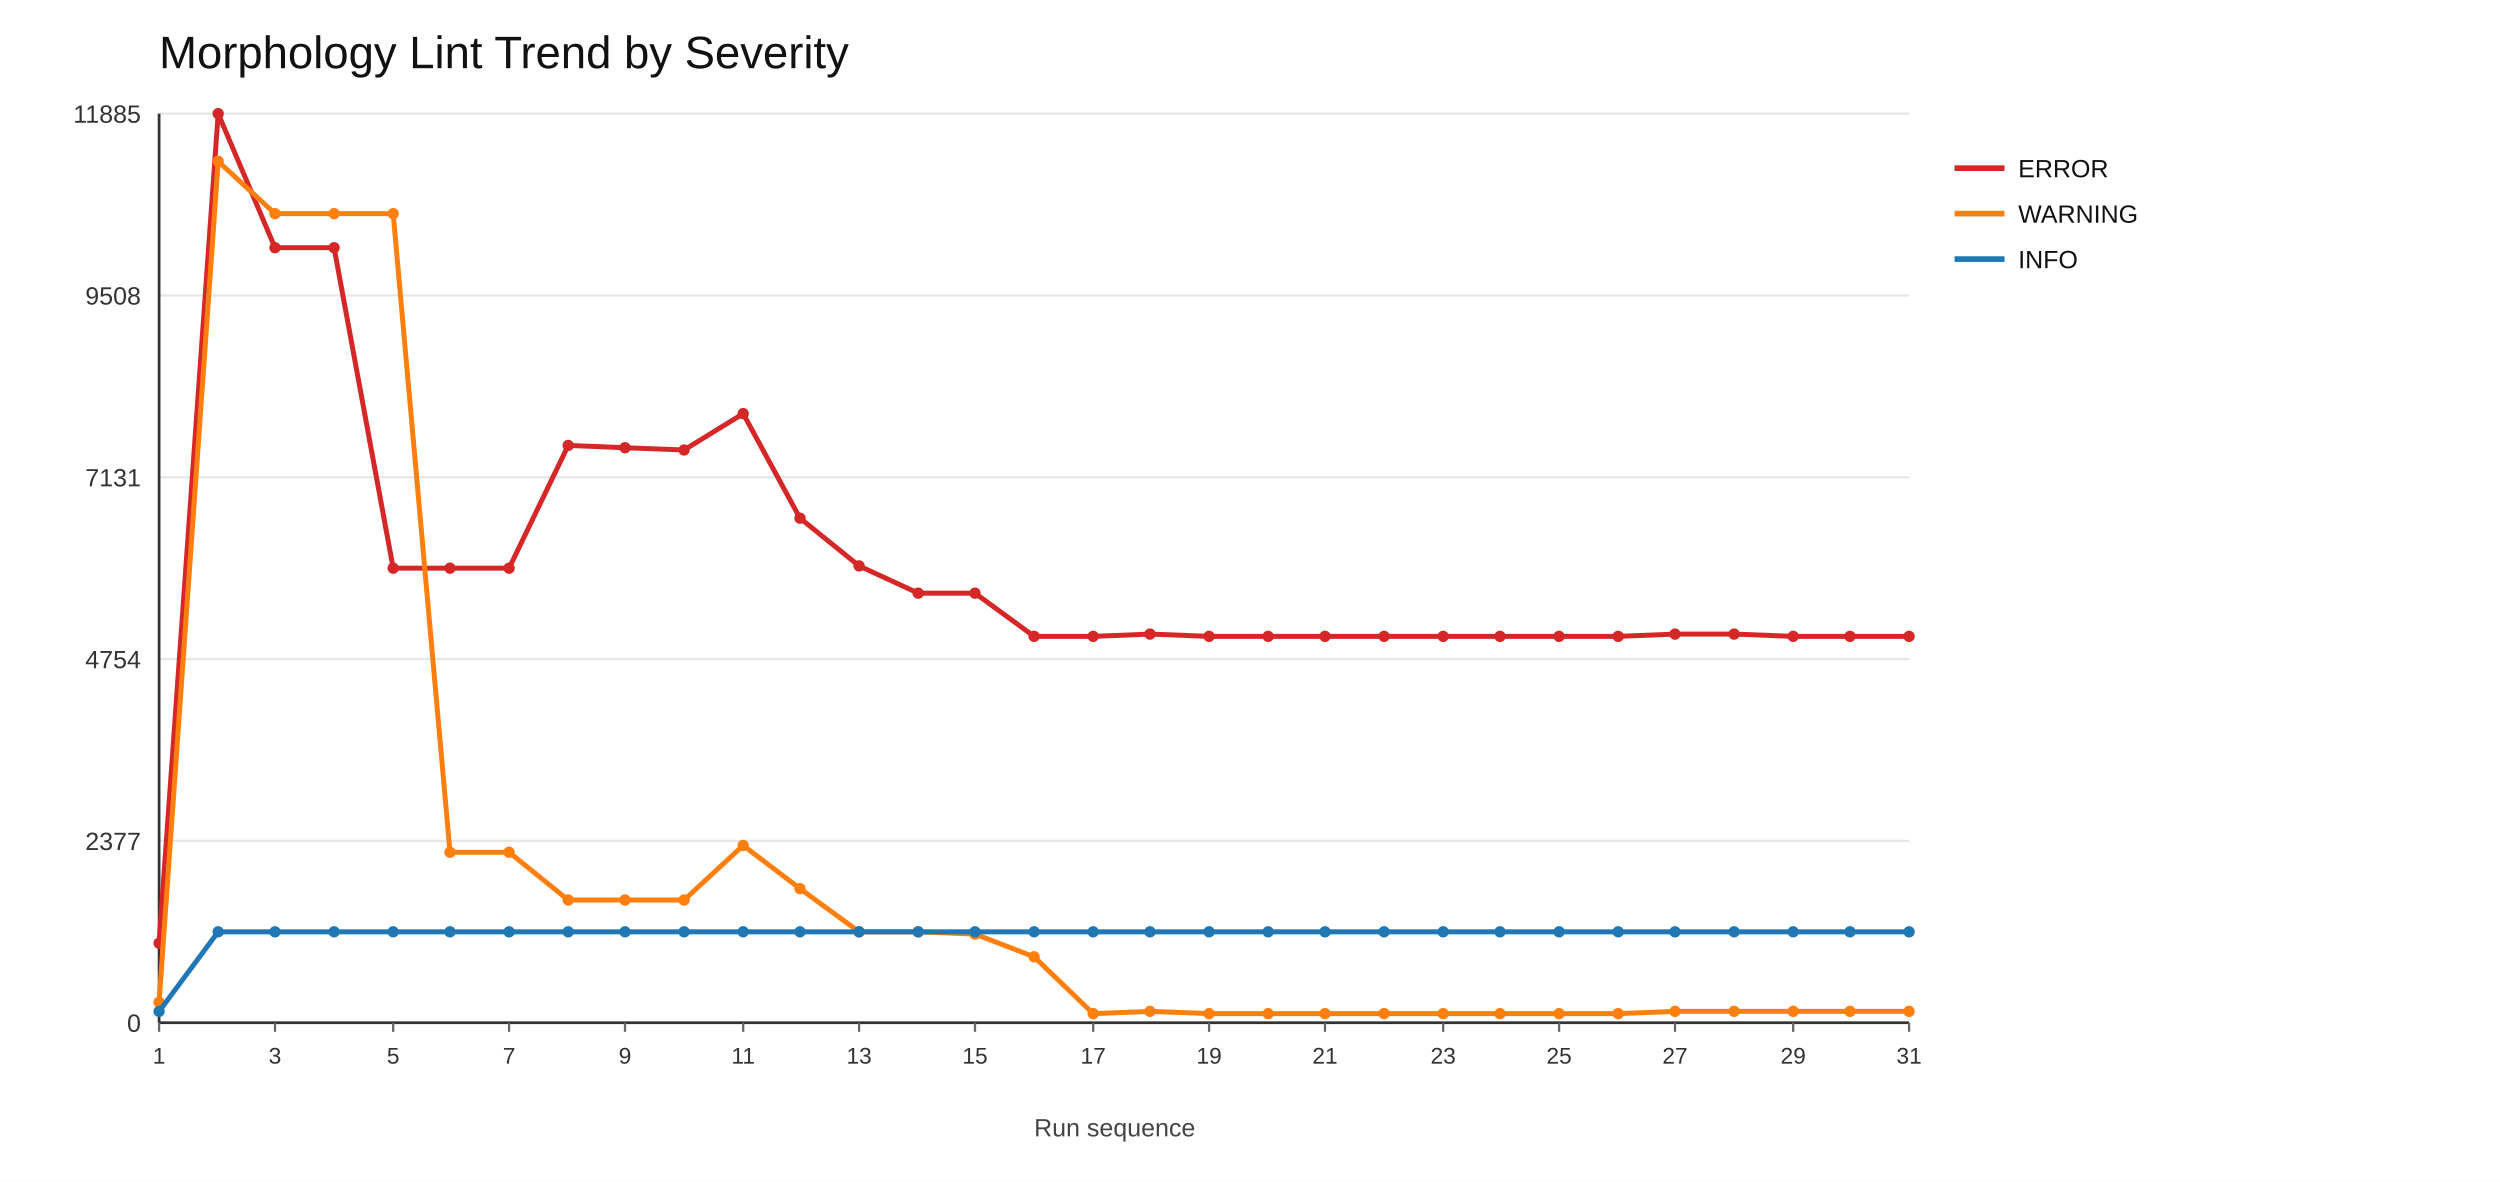
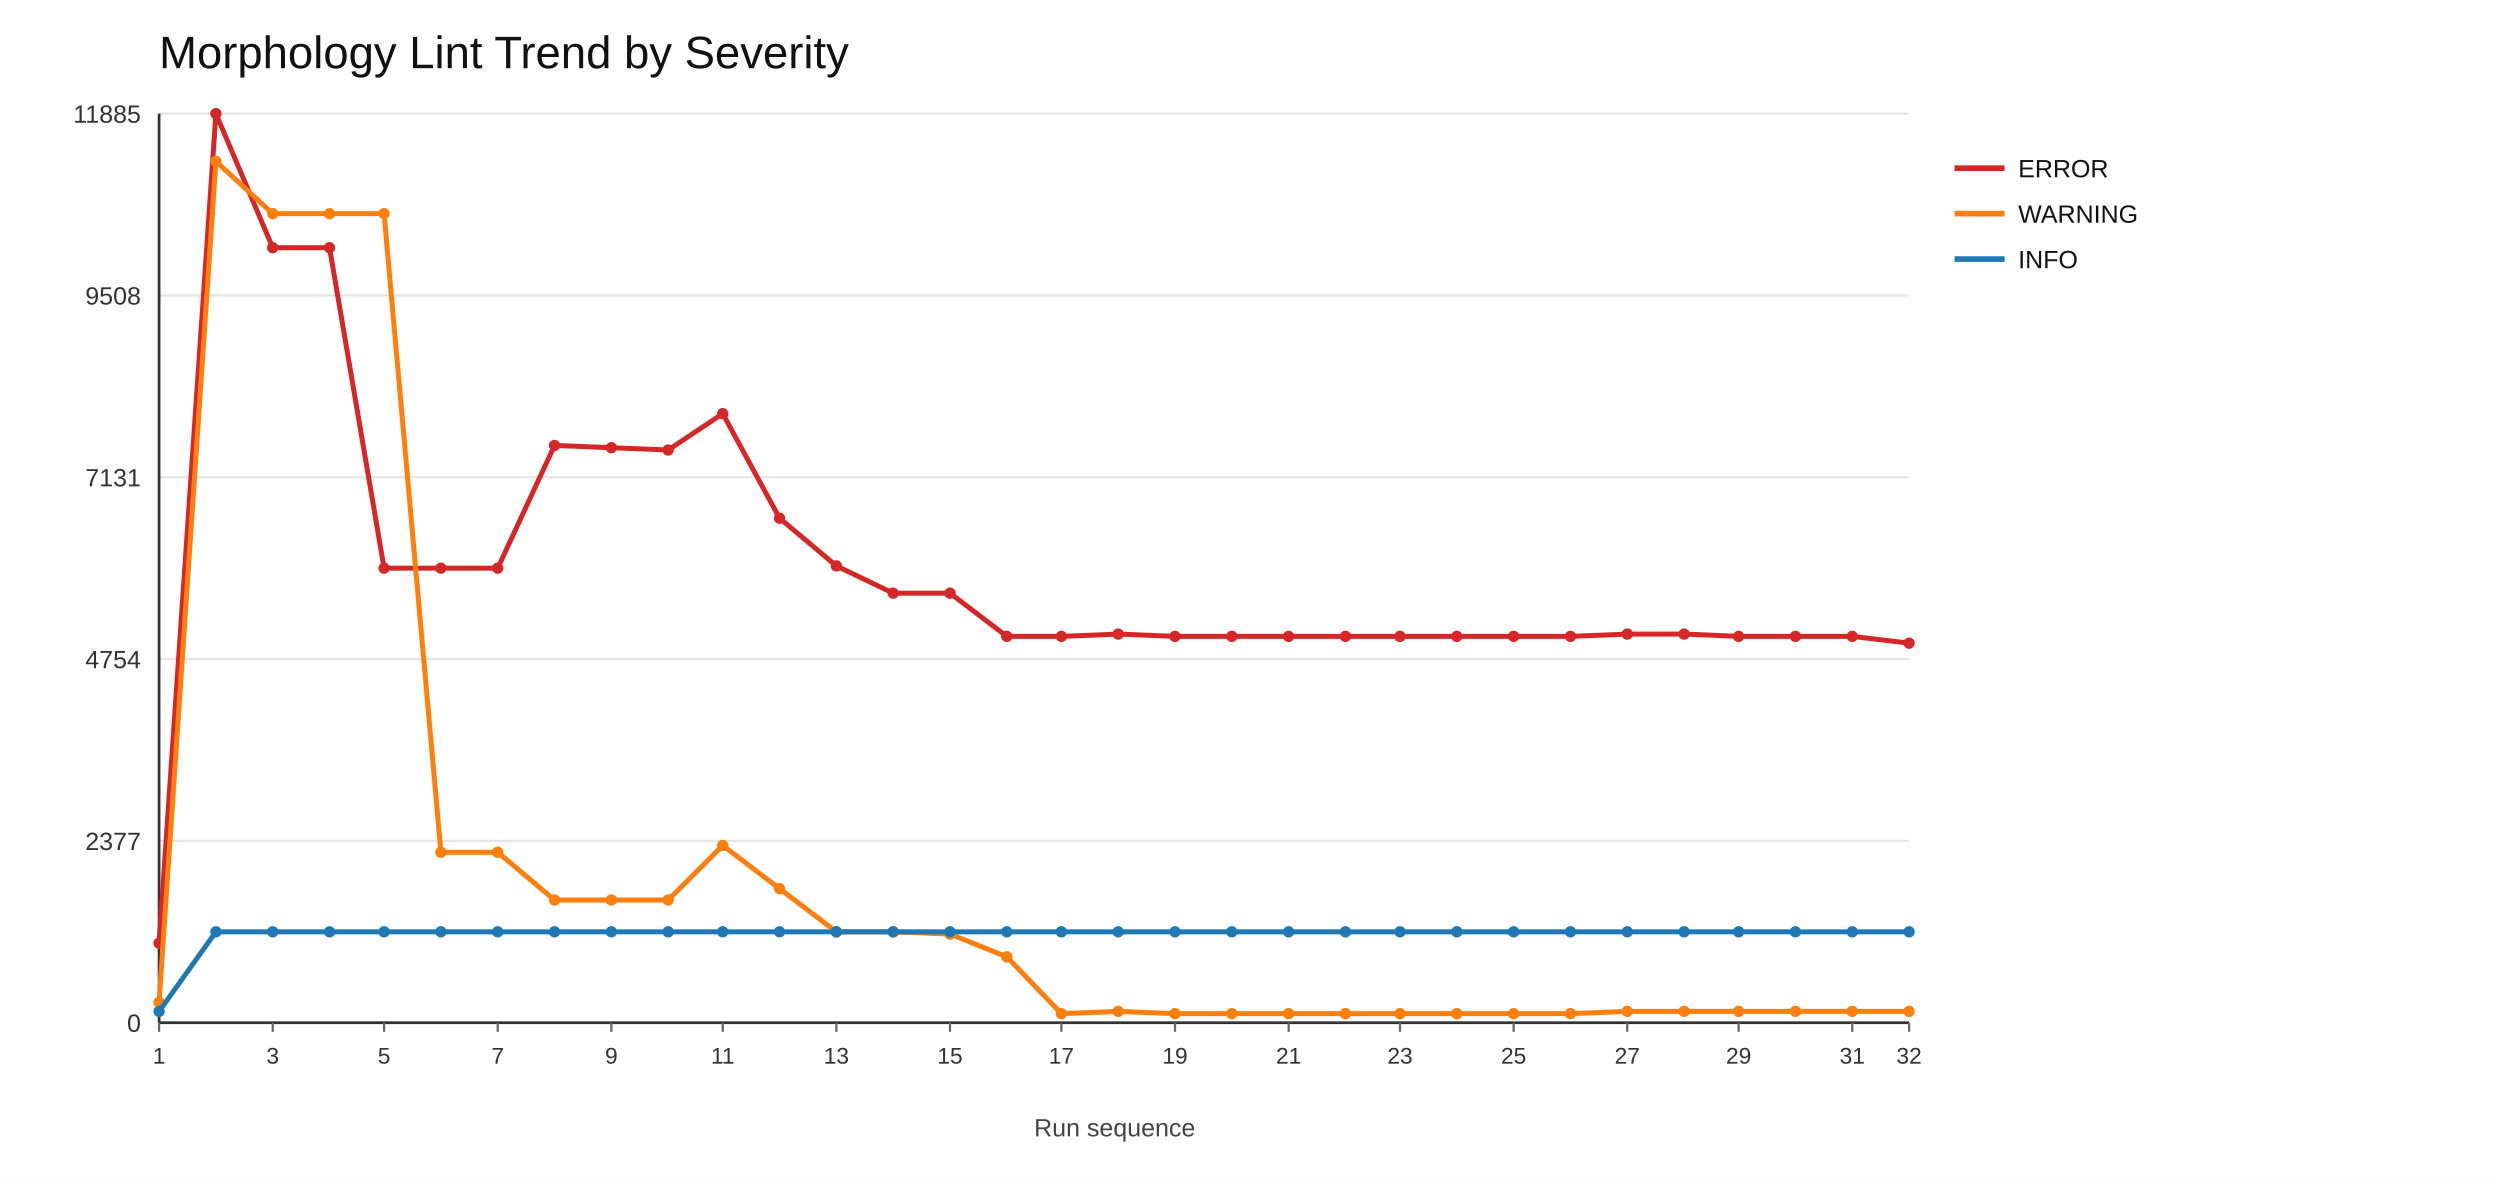
<svg xmlns="http://www.w3.org/2000/svg" width="1100" height="520">
  <rect x="0" y="0" width="1100" height="520" fill="#ffffff" />
  <text x="70" y="30" font-size="20" font-family="Arial" fill="#111">Morphology Lint Trend by Severity</text>
  <line x1="70" y1="450" x2="840" y2="450" stroke="#e6e6e6" stroke-width="1" />
  <text x="62" y="454" font-size="11" font-family="Arial" fill="#333" text-anchor="end">0</text>
  <line x1="70" y1="370" x2="840" y2="370" stroke="#e6e6e6" stroke-width="1" />
  <text x="62" y="374" font-size="11" font-family="Arial" fill="#333" text-anchor="end">2377</text>
  <line x1="70" y1="290" x2="840" y2="290" stroke="#e6e6e6" stroke-width="1" />
  <text x="62" y="294" font-size="11" font-family="Arial" fill="#333" text-anchor="end">4754</text>
  <line x1="70" y1="210" x2="840" y2="210" stroke="#e6e6e6" stroke-width="1" />
  <text x="62" y="214" font-size="11" font-family="Arial" fill="#333" text-anchor="end">7131</text>
  <line x1="70" y1="130" x2="840" y2="130" stroke="#e6e6e6" stroke-width="1" />
  <text x="62" y="134" font-size="11" font-family="Arial" fill="#333" text-anchor="end">9508</text>
  <line x1="70" y1="50" x2="840" y2="50" stroke="#e6e6e6" stroke-width="1" />
  <text x="62" y="54" font-size="11" font-family="Arial" fill="#333" text-anchor="end">11885</text>
  <line x1="70" y1="450" x2="840" y2="450" stroke="#333" stroke-width="1.2" />
  <line x1="70" y1="50" x2="70" y2="450" stroke="#333" stroke-width="1.2" />
  <line x1="70" y1="450" x2="70" y2="454" stroke="#666" stroke-width="1" />
  <text x="70" y="468" font-size="10" font-family="Arial" fill="#333" text-anchor="middle">1</text>
-   <line x1="121" y1="450" x2="121" y2="454" stroke="#666" stroke-width="1" />
-   <text x="121" y="468" font-size="10" font-family="Arial" fill="#333" text-anchor="middle">3</text>
-   <line x1="173" y1="450" x2="173" y2="454" stroke="#666" stroke-width="1" />
-   <text x="173" y="468" font-size="10" font-family="Arial" fill="#333" text-anchor="middle">5</text>
-   <line x1="224" y1="450" x2="224" y2="454" stroke="#666" stroke-width="1" />
-   <text x="224" y="468" font-size="10" font-family="Arial" fill="#333" text-anchor="middle">7</text>
-   <line x1="275" y1="450" x2="275" y2="454" stroke="#666" stroke-width="1" />
-   <text x="275" y="468" font-size="10" font-family="Arial" fill="#333" text-anchor="middle">9</text>
-   <line x1="327" y1="450" x2="327" y2="454" stroke="#666" stroke-width="1" />
-   <text x="327" y="468" font-size="10" font-family="Arial" fill="#333" text-anchor="middle">11</text>
-   <line x1="378" y1="450" x2="378" y2="454" stroke="#666" stroke-width="1" />
-   <text x="378" y="468" font-size="10" font-family="Arial" fill="#333" text-anchor="middle">13</text>
-   <line x1="429" y1="450" x2="429" y2="454" stroke="#666" stroke-width="1" />
-   <text x="429" y="468" font-size="10" font-family="Arial" fill="#333" text-anchor="middle">15</text>
-   <line x1="481" y1="450" x2="481" y2="454" stroke="#666" stroke-width="1" />
-   <text x="481" y="468" font-size="10" font-family="Arial" fill="#333" text-anchor="middle">17</text>
-   <line x1="532" y1="450" x2="532" y2="454" stroke="#666" stroke-width="1" />
-   <text x="532" y="468" font-size="10" font-family="Arial" fill="#333" text-anchor="middle">19</text>
-   <line x1="583" y1="450" x2="583" y2="454" stroke="#666" stroke-width="1" />
-   <text x="583" y="468" font-size="10" font-family="Arial" fill="#333" text-anchor="middle">21</text>
-   <line x1="635" y1="450" x2="635" y2="454" stroke="#666" stroke-width="1" />
-   <text x="635" y="468" font-size="10" font-family="Arial" fill="#333" text-anchor="middle">23</text>
-   <line x1="686" y1="450" x2="686" y2="454" stroke="#666" stroke-width="1" />
-   <text x="686" y="468" font-size="10" font-family="Arial" fill="#333" text-anchor="middle">25</text>
-   <line x1="737" y1="450" x2="737" y2="454" stroke="#666" stroke-width="1" />
-   <text x="737" y="468" font-size="10" font-family="Arial" fill="#333" text-anchor="middle">27</text>
-   <line x1="789" y1="450" x2="789" y2="454" stroke="#666" stroke-width="1" />
-   <text x="789" y="468" font-size="10" font-family="Arial" fill="#333" text-anchor="middle">29</text>
+   <line x1="120" y1="450" x2="120" y2="454" stroke="#666" stroke-width="1" />
+   <text x="120" y="468" font-size="10" font-family="Arial" fill="#333" text-anchor="middle">3</text>
+   <line x1="169" y1="450" x2="169" y2="454" stroke="#666" stroke-width="1" />
+   <text x="169" y="468" font-size="10" font-family="Arial" fill="#333" text-anchor="middle">5</text>
+   <line x1="219" y1="450" x2="219" y2="454" stroke="#666" stroke-width="1" />
+   <text x="219" y="468" font-size="10" font-family="Arial" fill="#333" text-anchor="middle">7</text>
+   <line x1="269" y1="450" x2="269" y2="454" stroke="#666" stroke-width="1" />
+   <text x="269" y="468" font-size="10" font-family="Arial" fill="#333" text-anchor="middle">9</text>
+   <line x1="318" y1="450" x2="318" y2="454" stroke="#666" stroke-width="1" />
+   <text x="318" y="468" font-size="10" font-family="Arial" fill="#333" text-anchor="middle">11</text>
+   <line x1="368" y1="450" x2="368" y2="454" stroke="#666" stroke-width="1" />
+   <text x="368" y="468" font-size="10" font-family="Arial" fill="#333" text-anchor="middle">13</text>
+   <line x1="418" y1="450" x2="418" y2="454" stroke="#666" stroke-width="1" />
+   <text x="418" y="468" font-size="10" font-family="Arial" fill="#333" text-anchor="middle">15</text>
+   <line x1="467" y1="450" x2="467" y2="454" stroke="#666" stroke-width="1" />
+   <text x="467" y="468" font-size="10" font-family="Arial" fill="#333" text-anchor="middle">17</text>
+   <line x1="517" y1="450" x2="517" y2="454" stroke="#666" stroke-width="1" />
+   <text x="517" y="468" font-size="10" font-family="Arial" fill="#333" text-anchor="middle">19</text>
+   <line x1="567" y1="450" x2="567" y2="454" stroke="#666" stroke-width="1" />
+   <text x="567" y="468" font-size="10" font-family="Arial" fill="#333" text-anchor="middle">21</text>
+   <line x1="616" y1="450" x2="616" y2="454" stroke="#666" stroke-width="1" />
+   <text x="616" y="468" font-size="10" font-family="Arial" fill="#333" text-anchor="middle">23</text>
+   <line x1="666" y1="450" x2="666" y2="454" stroke="#666" stroke-width="1" />
+   <text x="666" y="468" font-size="10" font-family="Arial" fill="#333" text-anchor="middle">25</text>
+   <line x1="716" y1="450" x2="716" y2="454" stroke="#666" stroke-width="1" />
+   <text x="716" y="468" font-size="10" font-family="Arial" fill="#333" text-anchor="middle">27</text>
+   <line x1="765" y1="450" x2="765" y2="454" stroke="#666" stroke-width="1" />
+   <text x="765" y="468" font-size="10" font-family="Arial" fill="#333" text-anchor="middle">29</text>
+   <line x1="815" y1="450" x2="815" y2="454" stroke="#666" stroke-width="1" />
+   <text x="815" y="468" font-size="10" font-family="Arial" fill="#333" text-anchor="middle">31</text>
  <line x1="840" y1="450" x2="840" y2="454" stroke="#666" stroke-width="1" />
-   <text x="840" y="468" font-size="10" font-family="Arial" fill="#333" text-anchor="middle">31</text>
-   <polyline fill="none" stroke="#d62728" stroke-width="2.2" points="70,415 96,50 121,109 147,109 173,250 198,250 224,250 250,196 275,197 301,198 327,182 352,228 378,249 404,261 429,261 455,280 481,280 506,279 532,280 558,280 583,280 609,280 635,280 660,280 686,280 712,280 737,279 763,279 789,280 814,280 840,280" />
+   <text x="840" y="468" font-size="10" font-family="Arial" fill="#333" text-anchor="middle">32</text>
+   <polyline fill="none" stroke="#d62728" stroke-width="2.2" points="70,415 95,50 120,109 145,109 169,250 194,250 219,250 244,196 269,197 294,198 318,182 343,228 368,249 393,261 418,261 443,280 467,280 492,279 517,280 542,280 567,280 592,280 616,280 641,280 666,280 691,280 716,279 741,279 765,280 790,280 815,280 840,283" />
  <circle cx="70" cy="415" r="2.5" fill="#d62728" />
-   <circle cx="96" cy="50" r="2.5" fill="#d62728" />
-   <circle cx="121" cy="109" r="2.5" fill="#d62728" />
-   <circle cx="147" cy="109" r="2.5" fill="#d62728" />
-   <circle cx="173" cy="250" r="2.5" fill="#d62728" />
-   <circle cx="198" cy="250" r="2.5" fill="#d62728" />
-   <circle cx="224" cy="250" r="2.5" fill="#d62728" />
-   <circle cx="250" cy="196" r="2.5" fill="#d62728" />
-   <circle cx="275" cy="197" r="2.5" fill="#d62728" />
-   <circle cx="301" cy="198" r="2.5" fill="#d62728" />
-   <circle cx="327" cy="182" r="2.5" fill="#d62728" />
-   <circle cx="352" cy="228" r="2.5" fill="#d62728" />
-   <circle cx="378" cy="249" r="2.5" fill="#d62728" />
-   <circle cx="404" cy="261" r="2.5" fill="#d62728" />
-   <circle cx="429" cy="261" r="2.5" fill="#d62728" />
-   <circle cx="455" cy="280" r="2.5" fill="#d62728" />
-   <circle cx="481" cy="280" r="2.5" fill="#d62728" />
-   <circle cx="506" cy="279" r="2.5" fill="#d62728" />
-   <circle cx="532" cy="280" r="2.5" fill="#d62728" />
-   <circle cx="558" cy="280" r="2.5" fill="#d62728" />
-   <circle cx="583" cy="280" r="2.5" fill="#d62728" />
-   <circle cx="609" cy="280" r="2.5" fill="#d62728" />
-   <circle cx="635" cy="280" r="2.5" fill="#d62728" />
-   <circle cx="660" cy="280" r="2.5" fill="#d62728" />
-   <circle cx="686" cy="280" r="2.5" fill="#d62728" />
-   <circle cx="712" cy="280" r="2.5" fill="#d62728" />
-   <circle cx="737" cy="279" r="2.5" fill="#d62728" />
-   <circle cx="763" cy="279" r="2.5" fill="#d62728" />
-   <circle cx="789" cy="280" r="2.5" fill="#d62728" />
-   <circle cx="814" cy="280" r="2.5" fill="#d62728" />
-   <circle cx="840" cy="280" r="2.5" fill="#d62728" />
+   <circle cx="95" cy="50" r="2.5" fill="#d62728" />
+   <circle cx="120" cy="109" r="2.5" fill="#d62728" />
+   <circle cx="145" cy="109" r="2.5" fill="#d62728" />
+   <circle cx="169" cy="250" r="2.5" fill="#d62728" />
+   <circle cx="194" cy="250" r="2.5" fill="#d62728" />
+   <circle cx="219" cy="250" r="2.5" fill="#d62728" />
+   <circle cx="244" cy="196" r="2.5" fill="#d62728" />
+   <circle cx="269" cy="197" r="2.5" fill="#d62728" />
+   <circle cx="294" cy="198" r="2.5" fill="#d62728" />
+   <circle cx="318" cy="182" r="2.5" fill="#d62728" />
+   <circle cx="343" cy="228" r="2.5" fill="#d62728" />
+   <circle cx="368" cy="249" r="2.5" fill="#d62728" />
+   <circle cx="393" cy="261" r="2.5" fill="#d62728" />
+   <circle cx="418" cy="261" r="2.5" fill="#d62728" />
+   <circle cx="443" cy="280" r="2.5" fill="#d62728" />
+   <circle cx="467" cy="280" r="2.5" fill="#d62728" />
+   <circle cx="492" cy="279" r="2.5" fill="#d62728" />
+   <circle cx="517" cy="280" r="2.5" fill="#d62728" />
+   <circle cx="542" cy="280" r="2.5" fill="#d62728" />
+   <circle cx="567" cy="280" r="2.5" fill="#d62728" />
+   <circle cx="592" cy="280" r="2.5" fill="#d62728" />
+   <circle cx="616" cy="280" r="2.5" fill="#d62728" />
+   <circle cx="641" cy="280" r="2.5" fill="#d62728" />
+   <circle cx="666" cy="280" r="2.5" fill="#d62728" />
+   <circle cx="691" cy="280" r="2.5" fill="#d62728" />
+   <circle cx="716" cy="279" r="2.5" fill="#d62728" />
+   <circle cx="741" cy="279" r="2.5" fill="#d62728" />
+   <circle cx="765" cy="280" r="2.5" fill="#d62728" />
+   <circle cx="790" cy="280" r="2.5" fill="#d62728" />
+   <circle cx="815" cy="280" r="2.5" fill="#d62728" />
+   <circle cx="840" cy="283" r="2.5" fill="#d62728" />
  <line x1="860" y1="74" x2="882" y2="74" stroke="#d62728" stroke-width="2.5" />
  <text x="888" y="78" font-size="11" font-family="Arial" fill="#111">ERROR</text>
-   <polyline fill="none" stroke="#ff7f0e" stroke-width="2.2" points="70,441 96,71 121,94 147,94 173,94 198,375 224,375 250,396 275,396 301,396 327,372 352,391 378,410 404,410 429,411 455,421 481,446 506,445 532,446 558,446 583,446 609,446 635,446 660,446 686,446 712,446 737,445 763,445 789,445 814,445 840,445" />
+   <polyline fill="none" stroke="#ff7f0e" stroke-width="2.2" points="70,441 95,71 120,94 145,94 169,94 194,375 219,375 244,396 269,396 294,396 318,372 343,391 368,410 393,410 418,411 443,421 467,446 492,445 517,446 542,446 567,446 592,446 616,446 641,446 666,446 691,446 716,445 741,445 765,445 790,445 815,445 840,445" />
  <circle cx="70" cy="441" r="2.5" fill="#ff7f0e" />
-   <circle cx="96" cy="71" r="2.5" fill="#ff7f0e" />
-   <circle cx="121" cy="94" r="2.5" fill="#ff7f0e" />
-   <circle cx="147" cy="94" r="2.5" fill="#ff7f0e" />
-   <circle cx="173" cy="94" r="2.5" fill="#ff7f0e" />
-   <circle cx="198" cy="375" r="2.5" fill="#ff7f0e" />
-   <circle cx="224" cy="375" r="2.5" fill="#ff7f0e" />
-   <circle cx="250" cy="396" r="2.5" fill="#ff7f0e" />
-   <circle cx="275" cy="396" r="2.5" fill="#ff7f0e" />
-   <circle cx="301" cy="396" r="2.5" fill="#ff7f0e" />
-   <circle cx="327" cy="372" r="2.5" fill="#ff7f0e" />
-   <circle cx="352" cy="391" r="2.5" fill="#ff7f0e" />
-   <circle cx="378" cy="410" r="2.5" fill="#ff7f0e" />
-   <circle cx="404" cy="410" r="2.5" fill="#ff7f0e" />
-   <circle cx="429" cy="411" r="2.5" fill="#ff7f0e" />
-   <circle cx="455" cy="421" r="2.5" fill="#ff7f0e" />
-   <circle cx="481" cy="446" r="2.5" fill="#ff7f0e" />
-   <circle cx="506" cy="445" r="2.5" fill="#ff7f0e" />
-   <circle cx="532" cy="446" r="2.5" fill="#ff7f0e" />
-   <circle cx="558" cy="446" r="2.5" fill="#ff7f0e" />
-   <circle cx="583" cy="446" r="2.5" fill="#ff7f0e" />
-   <circle cx="609" cy="446" r="2.5" fill="#ff7f0e" />
-   <circle cx="635" cy="446" r="2.5" fill="#ff7f0e" />
-   <circle cx="660" cy="446" r="2.5" fill="#ff7f0e" />
-   <circle cx="686" cy="446" r="2.5" fill="#ff7f0e" />
-   <circle cx="712" cy="446" r="2.5" fill="#ff7f0e" />
-   <circle cx="737" cy="445" r="2.5" fill="#ff7f0e" />
-   <circle cx="763" cy="445" r="2.5" fill="#ff7f0e" />
-   <circle cx="789" cy="445" r="2.5" fill="#ff7f0e" />
-   <circle cx="814" cy="445" r="2.5" fill="#ff7f0e" />
+   <circle cx="95" cy="71" r="2.5" fill="#ff7f0e" />
+   <circle cx="120" cy="94" r="2.5" fill="#ff7f0e" />
+   <circle cx="145" cy="94" r="2.5" fill="#ff7f0e" />
+   <circle cx="169" cy="94" r="2.5" fill="#ff7f0e" />
+   <circle cx="194" cy="375" r="2.5" fill="#ff7f0e" />
+   <circle cx="219" cy="375" r="2.5" fill="#ff7f0e" />
+   <circle cx="244" cy="396" r="2.5" fill="#ff7f0e" />
+   <circle cx="269" cy="396" r="2.5" fill="#ff7f0e" />
+   <circle cx="294" cy="396" r="2.5" fill="#ff7f0e" />
+   <circle cx="318" cy="372" r="2.5" fill="#ff7f0e" />
+   <circle cx="343" cy="391" r="2.5" fill="#ff7f0e" />
+   <circle cx="368" cy="410" r="2.5" fill="#ff7f0e" />
+   <circle cx="393" cy="410" r="2.5" fill="#ff7f0e" />
+   <circle cx="418" cy="411" r="2.5" fill="#ff7f0e" />
+   <circle cx="443" cy="421" r="2.5" fill="#ff7f0e" />
+   <circle cx="467" cy="446" r="2.5" fill="#ff7f0e" />
+   <circle cx="492" cy="445" r="2.5" fill="#ff7f0e" />
+   <circle cx="517" cy="446" r="2.5" fill="#ff7f0e" />
+   <circle cx="542" cy="446" r="2.5" fill="#ff7f0e" />
+   <circle cx="567" cy="446" r="2.5" fill="#ff7f0e" />
+   <circle cx="592" cy="446" r="2.5" fill="#ff7f0e" />
+   <circle cx="616" cy="446" r="2.5" fill="#ff7f0e" />
+   <circle cx="641" cy="446" r="2.5" fill="#ff7f0e" />
+   <circle cx="666" cy="446" r="2.5" fill="#ff7f0e" />
+   <circle cx="691" cy="446" r="2.5" fill="#ff7f0e" />
+   <circle cx="716" cy="445" r="2.5" fill="#ff7f0e" />
+   <circle cx="741" cy="445" r="2.5" fill="#ff7f0e" />
+   <circle cx="765" cy="445" r="2.5" fill="#ff7f0e" />
+   <circle cx="790" cy="445" r="2.5" fill="#ff7f0e" />
+   <circle cx="815" cy="445" r="2.5" fill="#ff7f0e" />
  <circle cx="840" cy="445" r="2.5" fill="#ff7f0e" />
  <line x1="860" y1="94" x2="882" y2="94" stroke="#ff7f0e" stroke-width="2.5" />
  <text x="888" y="98" font-size="11" font-family="Arial" fill="#111">WARNING</text>
-   <polyline fill="none" stroke="#1f77b4" stroke-width="2.2" points="70,445 96,410 121,410 147,410 173,410 198,410 224,410 250,410 275,410 301,410 327,410 352,410 378,410 404,410 429,410 455,410 481,410 506,410 532,410 558,410 583,410 609,410 635,410 660,410 686,410 712,410 737,410 763,410 789,410 814,410 840,410" />
+   <polyline fill="none" stroke="#1f77b4" stroke-width="2.2" points="70,445 95,410 120,410 145,410 169,410 194,410 219,410 244,410 269,410 294,410 318,410 343,410 368,410 393,410 418,410 443,410 467,410 492,410 517,410 542,410 567,410 592,410 616,410 641,410 666,410 691,410 716,410 741,410 765,410 790,410 815,410 840,410" />
  <circle cx="70" cy="445" r="2.5" fill="#1f77b4" />
-   <circle cx="96" cy="410" r="2.5" fill="#1f77b4" />
-   <circle cx="121" cy="410" r="2.5" fill="#1f77b4" />
-   <circle cx="147" cy="410" r="2.5" fill="#1f77b4" />
-   <circle cx="173" cy="410" r="2.5" fill="#1f77b4" />
-   <circle cx="198" cy="410" r="2.5" fill="#1f77b4" />
-   <circle cx="224" cy="410" r="2.5" fill="#1f77b4" />
-   <circle cx="250" cy="410" r="2.5" fill="#1f77b4" />
-   <circle cx="275" cy="410" r="2.5" fill="#1f77b4" />
-   <circle cx="301" cy="410" r="2.5" fill="#1f77b4" />
-   <circle cx="327" cy="410" r="2.5" fill="#1f77b4" />
-   <circle cx="352" cy="410" r="2.5" fill="#1f77b4" />
-   <circle cx="378" cy="410" r="2.5" fill="#1f77b4" />
-   <circle cx="404" cy="410" r="2.5" fill="#1f77b4" />
-   <circle cx="429" cy="410" r="2.5" fill="#1f77b4" />
-   <circle cx="455" cy="410" r="2.5" fill="#1f77b4" />
-   <circle cx="481" cy="410" r="2.5" fill="#1f77b4" />
-   <circle cx="506" cy="410" r="2.5" fill="#1f77b4" />
-   <circle cx="532" cy="410" r="2.5" fill="#1f77b4" />
-   <circle cx="558" cy="410" r="2.5" fill="#1f77b4" />
-   <circle cx="583" cy="410" r="2.5" fill="#1f77b4" />
-   <circle cx="609" cy="410" r="2.5" fill="#1f77b4" />
-   <circle cx="635" cy="410" r="2.5" fill="#1f77b4" />
-   <circle cx="660" cy="410" r="2.5" fill="#1f77b4" />
-   <circle cx="686" cy="410" r="2.5" fill="#1f77b4" />
-   <circle cx="712" cy="410" r="2.5" fill="#1f77b4" />
-   <circle cx="737" cy="410" r="2.5" fill="#1f77b4" />
-   <circle cx="763" cy="410" r="2.5" fill="#1f77b4" />
-   <circle cx="789" cy="410" r="2.5" fill="#1f77b4" />
-   <circle cx="814" cy="410" r="2.5" fill="#1f77b4" />
+   <circle cx="95" cy="410" r="2.5" fill="#1f77b4" />
+   <circle cx="120" cy="410" r="2.5" fill="#1f77b4" />
+   <circle cx="145" cy="410" r="2.5" fill="#1f77b4" />
+   <circle cx="169" cy="410" r="2.5" fill="#1f77b4" />
+   <circle cx="194" cy="410" r="2.5" fill="#1f77b4" />
+   <circle cx="219" cy="410" r="2.5" fill="#1f77b4" />
+   <circle cx="244" cy="410" r="2.5" fill="#1f77b4" />
+   <circle cx="269" cy="410" r="2.5" fill="#1f77b4" />
+   <circle cx="294" cy="410" r="2.5" fill="#1f77b4" />
+   <circle cx="318" cy="410" r="2.5" fill="#1f77b4" />
+   <circle cx="343" cy="410" r="2.5" fill="#1f77b4" />
+   <circle cx="368" cy="410" r="2.5" fill="#1f77b4" />
+   <circle cx="393" cy="410" r="2.5" fill="#1f77b4" />
+   <circle cx="418" cy="410" r="2.5" fill="#1f77b4" />
+   <circle cx="443" cy="410" r="2.5" fill="#1f77b4" />
+   <circle cx="467" cy="410" r="2.5" fill="#1f77b4" />
+   <circle cx="492" cy="410" r="2.5" fill="#1f77b4" />
+   <circle cx="517" cy="410" r="2.5" fill="#1f77b4" />
+   <circle cx="542" cy="410" r="2.5" fill="#1f77b4" />
+   <circle cx="567" cy="410" r="2.5" fill="#1f77b4" />
+   <circle cx="592" cy="410" r="2.5" fill="#1f77b4" />
+   <circle cx="616" cy="410" r="2.5" fill="#1f77b4" />
+   <circle cx="641" cy="410" r="2.5" fill="#1f77b4" />
+   <circle cx="666" cy="410" r="2.5" fill="#1f77b4" />
+   <circle cx="691" cy="410" r="2.5" fill="#1f77b4" />
+   <circle cx="716" cy="410" r="2.5" fill="#1f77b4" />
+   <circle cx="741" cy="410" r="2.5" fill="#1f77b4" />
+   <circle cx="765" cy="410" r="2.5" fill="#1f77b4" />
+   <circle cx="790" cy="410" r="2.5" fill="#1f77b4" />
+   <circle cx="815" cy="410" r="2.5" fill="#1f77b4" />
  <circle cx="840" cy="410" r="2.5" fill="#1f77b4" />
  <line x1="860" y1="114" x2="882" y2="114" stroke="#1f77b4" stroke-width="2.5" />
  <text x="888" y="118" font-size="11" font-family="Arial" fill="#111">INFO</text>
  <text x="455" y="500" font-size="11" font-family="Arial" fill="#444">Run sequence</text>
</svg>
